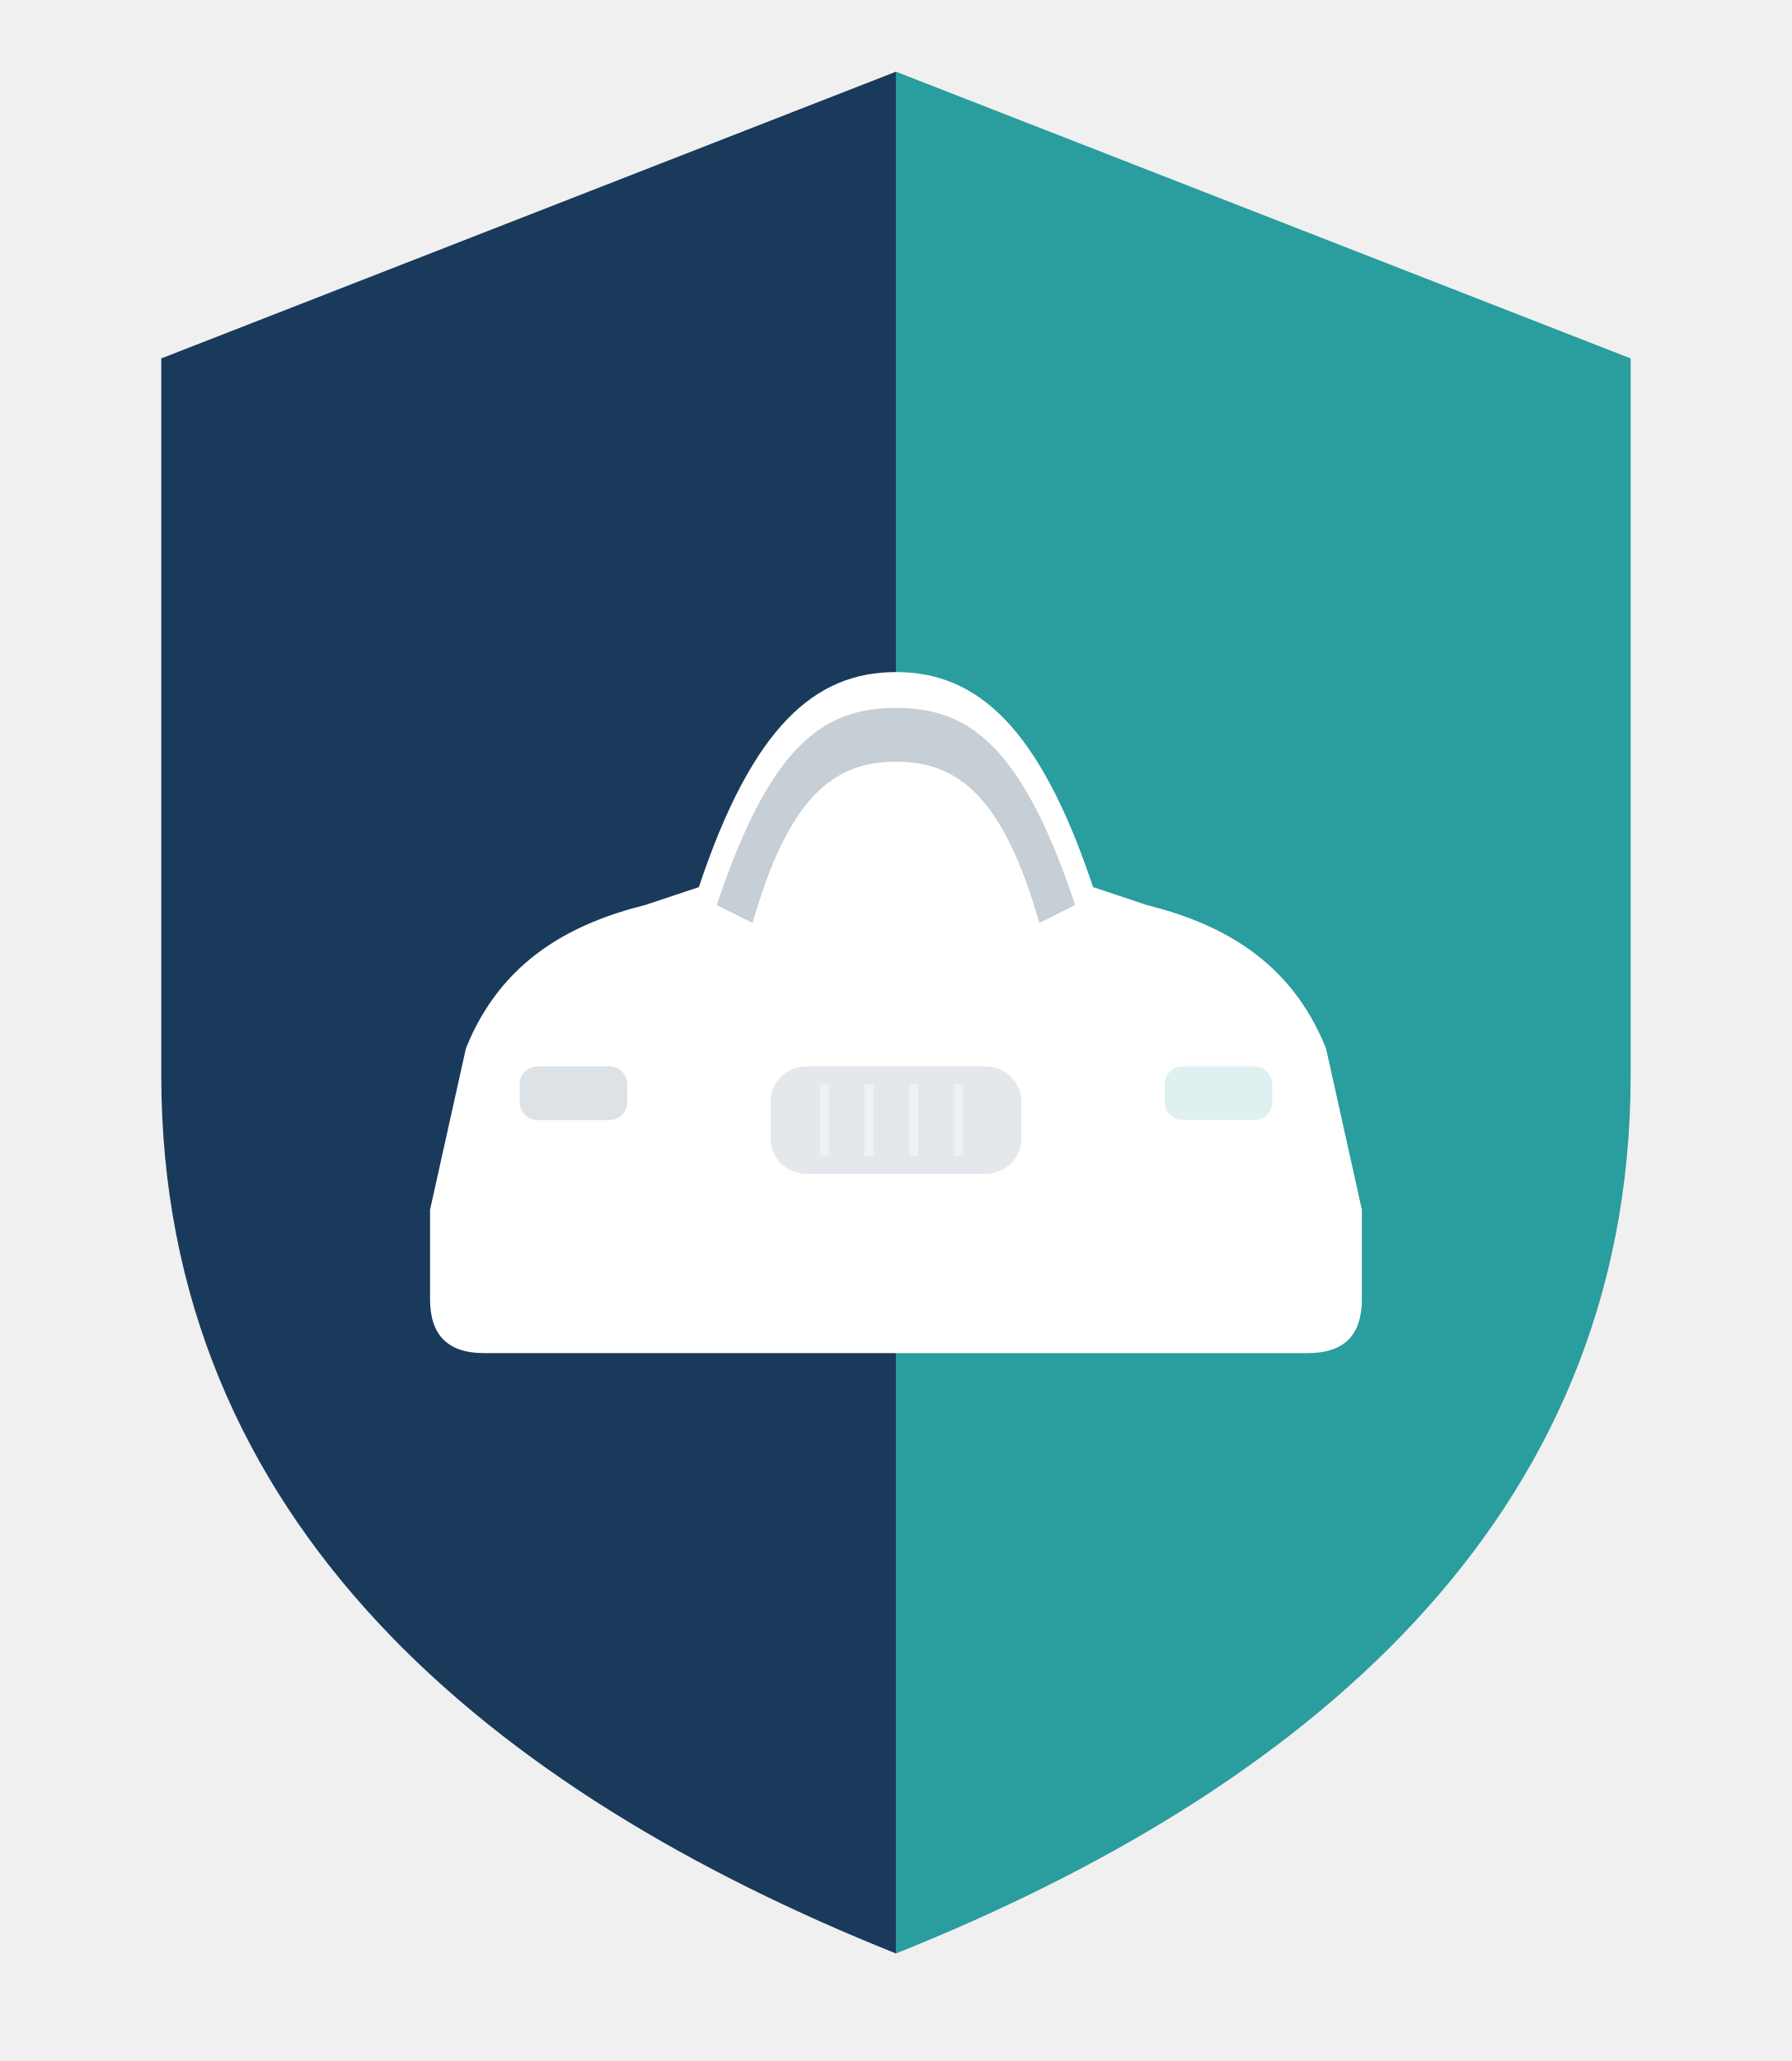
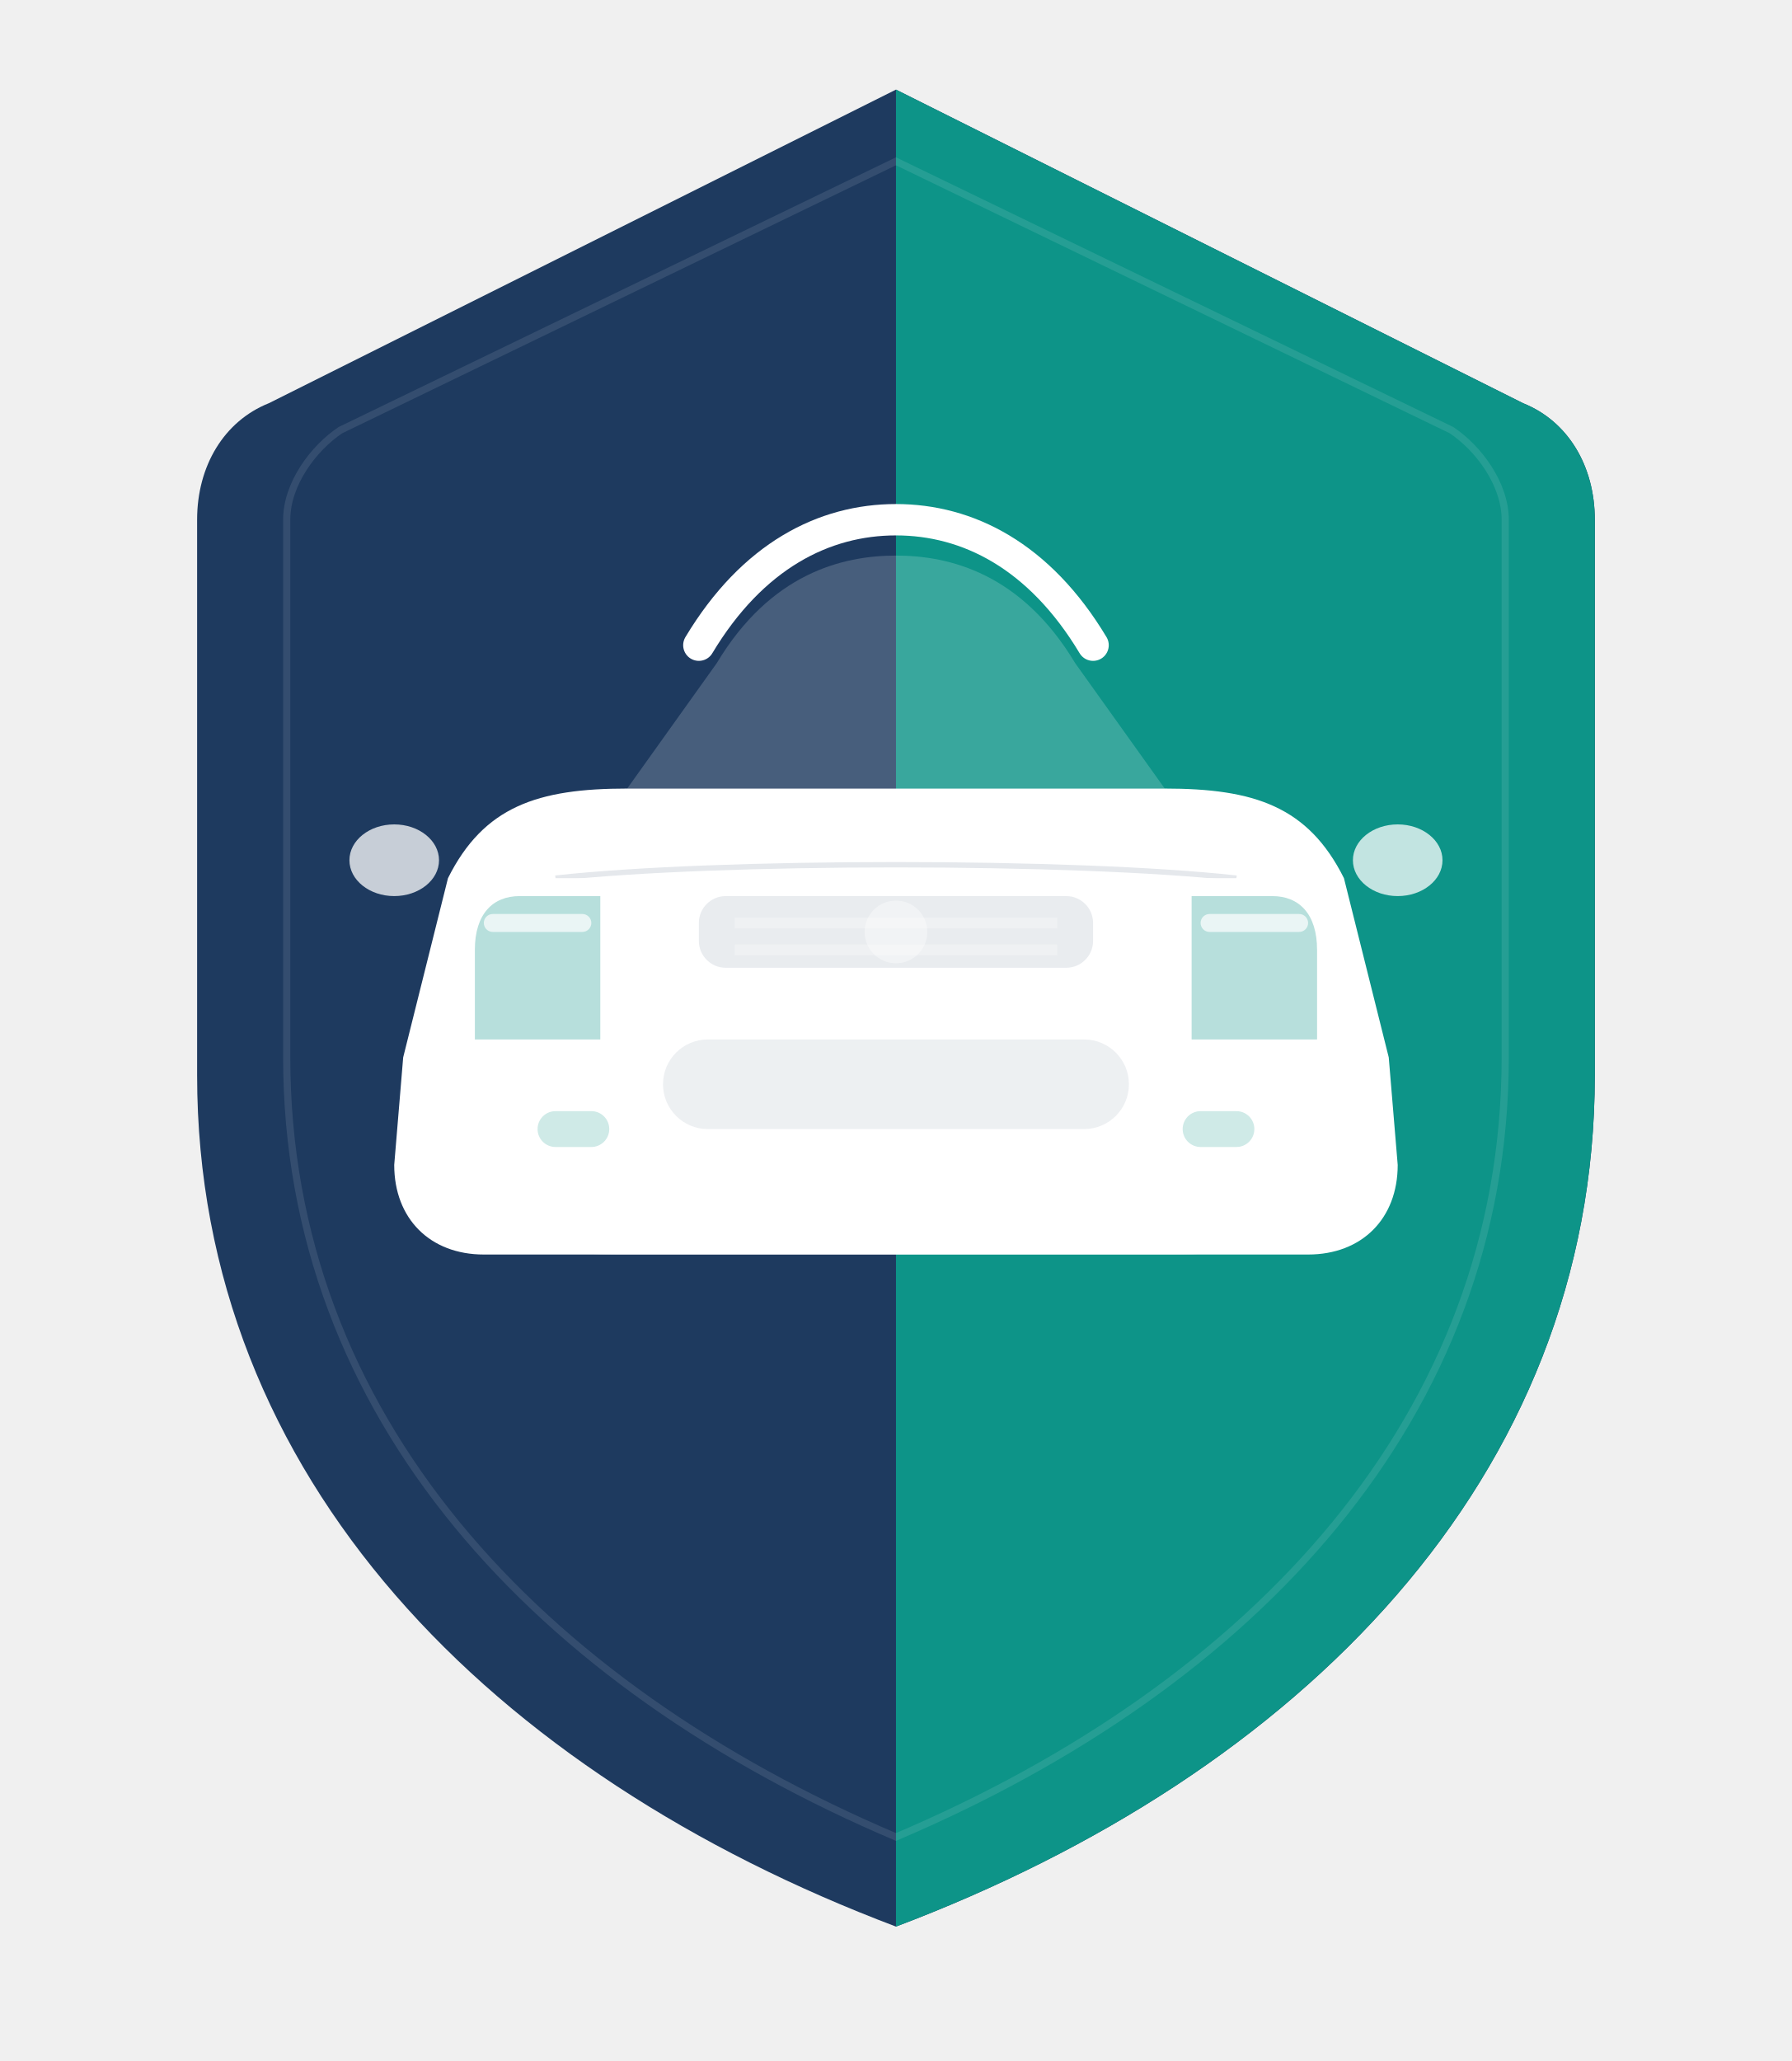
<svg xmlns="http://www.w3.org/2000/svg" viewBox="0 0 200 230" fill="none">
-   <path d="M100 8 C100 8, 18 40, 18 40 L18 120 C18 170, 55 200, 100 218 V8Z" fill="#1a3a5c" />
-   <path d="M100 8 C100 8, 182 40, 182 40 L182 120 C182 170, 145 200, 100 218 V8Z" fill="#2a9d9e" />
-   <g transform="translate(100, 125)">
-     <path d="M-52 10 L-48 -8 C-44 -18, -36 -22, -28 -24 L-22 -26 C-16 -44, -9 -50, 0 -50 C9 -50, 16 -44, 22 -26 L28 -24 C36 -22, 44 -18, 48 -8 L52 10 L52 20 C52 24, 50 26, 46 26 L-46 26 C-50 26, -52 24, -52 20 Z" fill="white" />
-     <path d="M-20 -24 C-14 -42, -8 -46, 0 -46 C8 -46, 14 -42, 20 -24 L16 -22 C12 -36, 7 -40, 0 -40 C-7 -40, -12 -36, -16 -22 Z" fill="#1a3a5c" opacity="0.25" />
-     <rect x="-44" y="-8" width="16" height="10" rx="3" fill="white" opacity="0.85" />
-     <rect x="-42" y="-6" width="12" height="6" rx="2" fill="#1a3a5c" opacity="0.15" />
-     <rect x="28" y="-8" width="16" height="10" rx="3" fill="white" opacity="0.85" />
-     <rect x="30" y="-6" width="12" height="6" rx="2" fill="#2a9d9e" opacity="0.15" />
-     <rect x="-14" y="-6" width="28" height="12" rx="4" fill="#1a3a5c" opacity="0.12" />
-     <line x1="-8" y1="-4" x2="-8" y2="4" stroke="white" stroke-width="1" opacity="0.4" />
-     <line x1="-3" y1="-4" x2="-3" y2="4" stroke="white" stroke-width="1" opacity="0.4" />
-     <line x1="2" y1="-4" x2="2" y2="4" stroke="white" stroke-width="1" opacity="0.4" />
-     <line x1="7" y1="-4" x2="7" y2="4" stroke="white" stroke-width="1" opacity="0.4" />
-     <path d="M-46 14 L46 14 L42 22 L-42 22 Z" fill="white" opacity="0.6" />
+   <path d="M100 10 L30 45 C25 47, 22 52, 22 58 L22 120 C22 165, 55 198, 100 215 C145 198, 178 165, 178 120 L178 58 C178 52, 175 47, 170 45 Z" fill="#1e3a5f" />
+   <path d="M100 10 L170 45 C175 47, 178 52, 178 58 L178 120 C178 165, 145 198, 100 215 V10Z" fill="#0d9488" />
+   <path d="M100 18 L38 48 C35 50, 32 54, 32 58 L32 118 C32 158, 60 188, 100 205 C140 188, 168 158, 168 118 L168 58 C168 54, 165 50, 162 48 Z" fill="none" stroke="white" stroke-width="0.8" opacity="0.1" />
+   <g transform="translate(100, 120)">
+     <path d="M-22 -48 C-16 -58, -8 -62, 0 -62 C8 -62, 16 -58, 22 -48" fill="none" stroke="white" stroke-width="3.5" stroke-linecap="round" />
+     <path d="M-30 -32 L-20 -46 C-14 -56, -6 -58, 0 -58 C6 -58, 14 -56, 20 -46 L30 -32 Z" fill="white" opacity="0.18" />
+     <path d="M-55 -2 L-50 -22 C-46 -30, -40 -32, -30 -32 L30 -32 C40 -32, 46 -30, 50 -22 L55 -2 L56 10 C56 16, 52 20, 46 20 L-46 20 C-52 20, -56 16, -56 10 Z" fill="white" />
+     <path d="M-38 -22 C-20 -24, 20 -24, 38 -22" fill="none" stroke="#1e3a5f" stroke-width="0.6" opacity="0.12" />
+     <path d="M-50 -16 C-50 -20, -48 -22, -44 -22 L-30 -22 L-30 -2 L-50 -2 Z" fill="white" />
+     <path d="M-47 -14 C-47 -18, -45 -20, -42 -20 L-33 -20 L-33 -4 L-47 -4 Z" fill="#0d9488" opacity="0.3" />
+     <rect x="-46" y="-18" width="12" height="2" rx="1" fill="white" opacity="0.7" />
+     <path d="M50 -16 C50 -20, 48 -22, 44 -22 L30 -22 L30 -2 L50 -2 Z" fill="white" />
+     <path d="M47 -14 C47 -18, 45 -20, 42 -20 L33 -20 L33 -4 L47 -4 Z" fill="#0d9488" opacity="0.3" />
+     <rect x="34" y="-18" width="12" height="2" rx="1" fill="white" opacity="0.7" />
+     <rect x="-22" y="-20" width="44" height="8" rx="3" fill="#1e3a5f" opacity="0.1" />
+     <line x1="-18" y1="-17" x2="18" y2="-17" stroke="white" stroke-width="1.2" opacity="0.25" />
+     <line x1="-18" y1="-14" x2="18" y2="-14" stroke="white" stroke-width="1.2" opacity="0.25" />
+     <circle cx="0" cy="-16" r="3.5" fill="white" opacity="0.35" />
+     <rect x="-26" y="-4" width="52" height="10" rx="5" fill="#1e3a5f" opacity="0.08" />
+     <path d="M-46 10 L46 10 L40 18 C38 20, 34 20, 30 20 L-30 20 C-34 20, -38 20, -40 18 Z" fill="white" opacity="0.45" />
+     <rect x="-40" y="4" width="8" height="4" rx="2" fill="#0d9488" opacity="0.2" />
+     <rect x="32" y="4" width="8" height="4" rx="2" fill="#0d9488" opacity="0.2" />
+     <ellipse cx="-56" cy="-24" rx="5" ry="4" fill="white" opacity="0.75" />
+     <ellipse cx="56" cy="-24" rx="5" ry="4" fill="white" opacity="0.75" />
  </g>
</svg>
